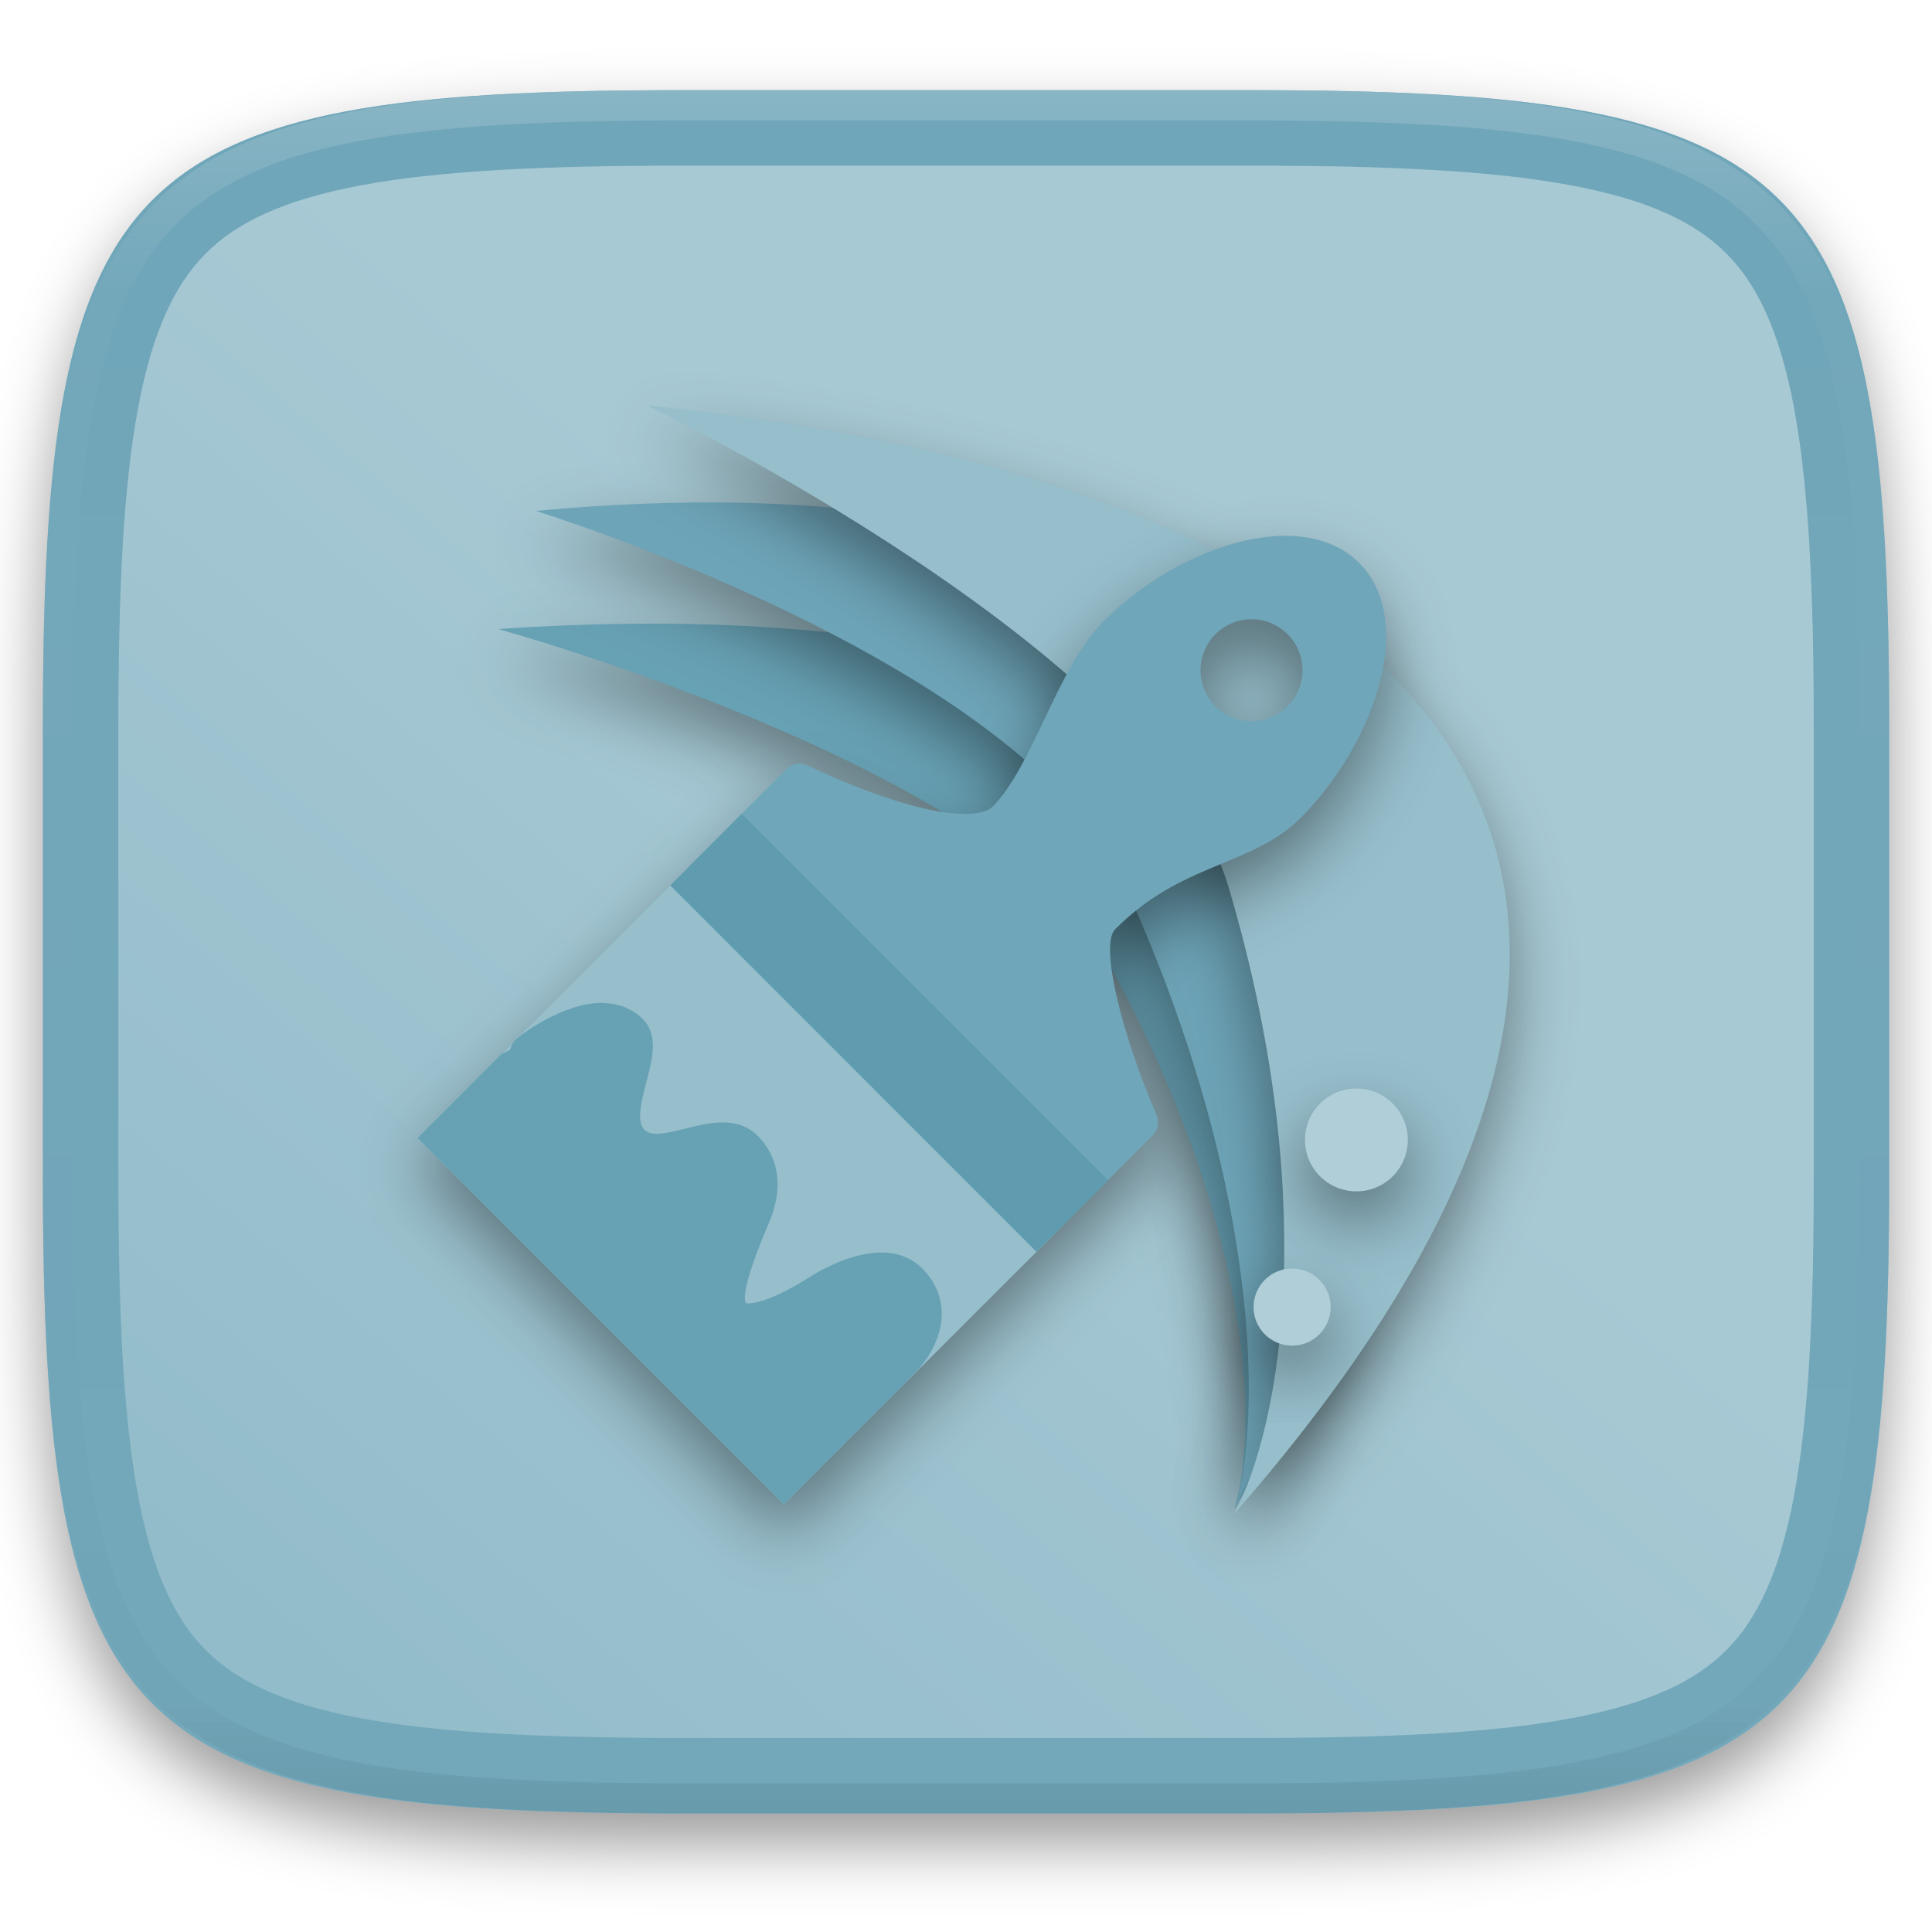
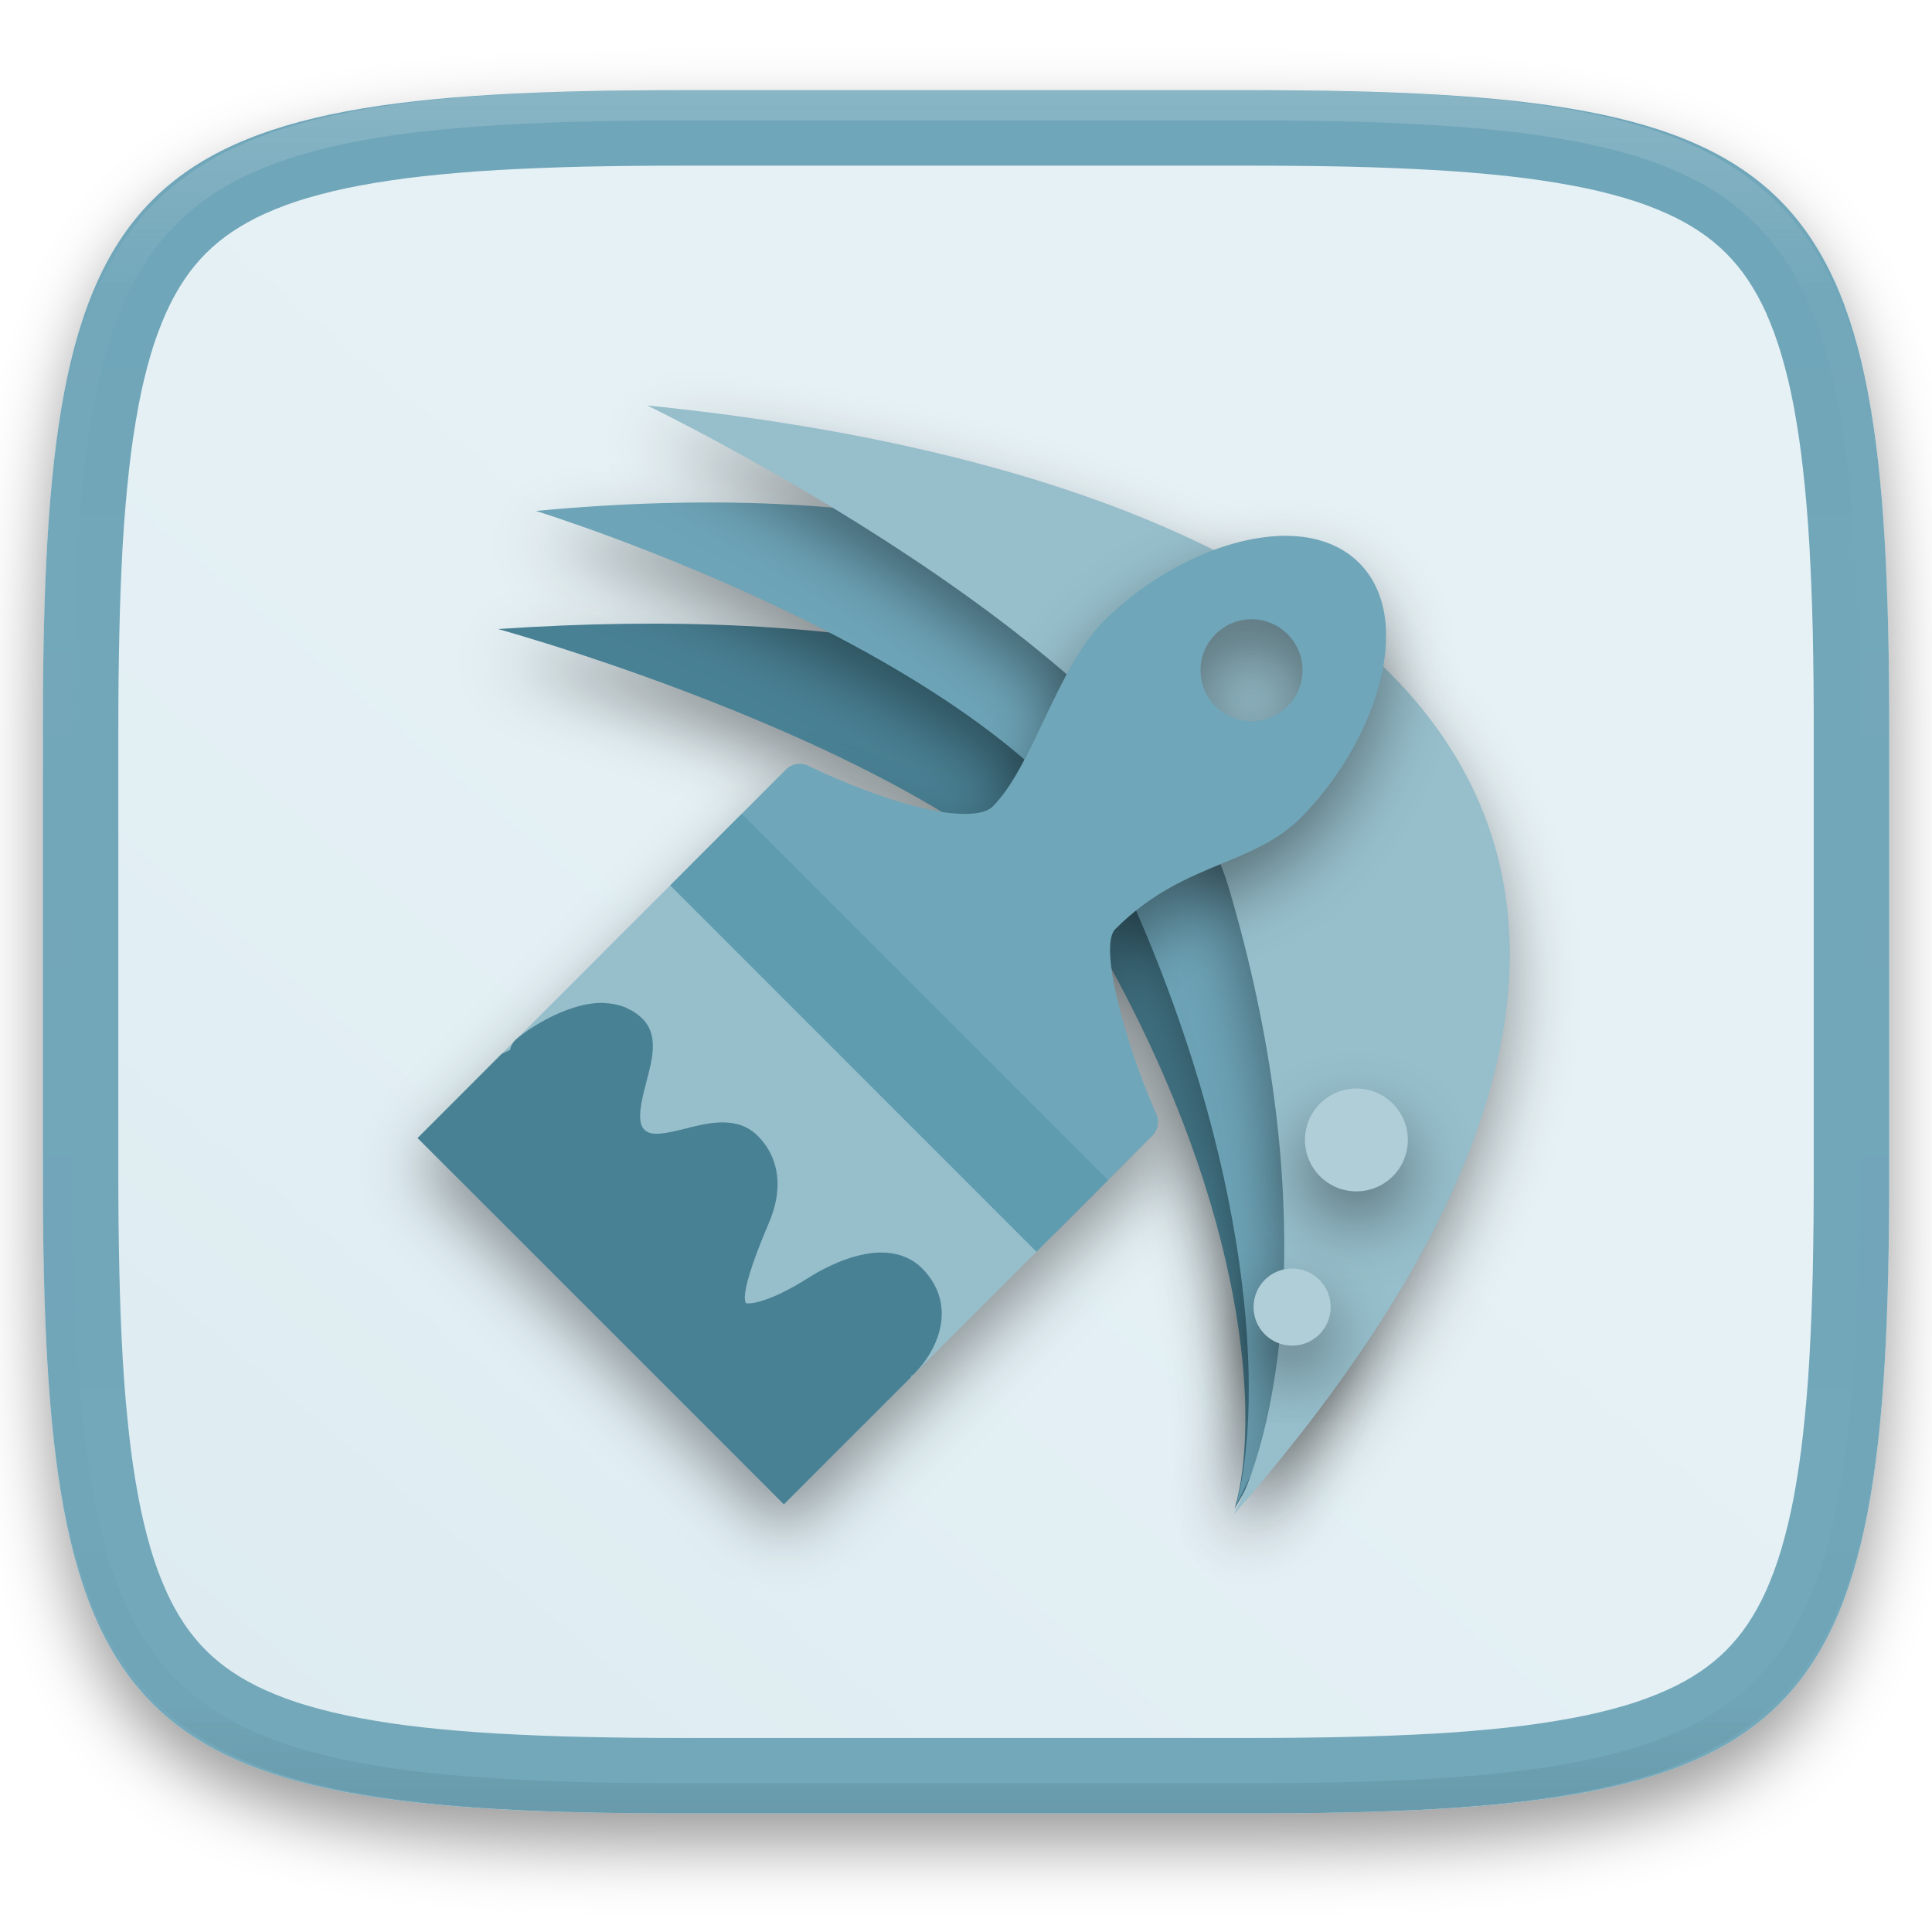
<svg xmlns="http://www.w3.org/2000/svg" style="isolation:isolate" width="256" height="256" viewBox="0 0 256 256">
  <defs>
    <filter id="FXKvDDM6vpuIisNJC4polPPeuahqL78a" width="400%" height="400%" x="-200%" y="-200%" color-interpolation-filters="sRGB" filterUnits="objectBoundingBox">
      <feGaussianBlur in="SourceGraphic" stdDeviation="4.294" />
      <feOffset dx="0" dy="4" result="pf_100_offsetBlur" />
      <feFlood flood-opacity=".4" />
      <feComposite in2="pf_100_offsetBlur" operator="in" result="pf_100_dropShadow" />
      <feBlend in="SourceGraphic" in2="pf_100_dropShadow" mode="normal" />
    </filter>
  </defs>
  <g filter="url(#FXKvDDM6vpuIisNJC4polPPeuahqL78a)">
    <linearGradient id="_lgradient_10" x1=".556" x2="-.218" y1=".396" y2="1.253" gradientTransform="matrix(244.648,0,0,228.338,5.682,11.95)" gradientUnits="userSpaceOnUse">
-       <stop offset="0%" stop-opacity=".996" style="stop-color:#a7c9d4" />
-       <stop offset="100%" stop-opacity=".996" style="stop-color:#83b2c2" />
+       <stop offset="0%" stop-opacity=".996" style="stop-color:#e6f1f5" />
+       <stop offset="100%" stop-opacity=".996" style="stop-color:#d8e9ef" />
    </linearGradient>
    <path fill="url(#_lgradient_10)" d="M 165.691 11.95 C 239.746 11.95 250.33 22.507 250.33 96.494 L 250.33 155.745 C 250.33 229.731 239.746 240.288 165.691 240.288 L 90.321 240.288 C 16.265 240.288 5.682 229.731 5.682 155.745 L 5.682 96.494 C 5.682 22.507 16.265 11.95 90.321 11.95 L 165.691 11.95 Z" />
  </g>
  <linearGradient id="_lgradient_11" x1=".5" x2=".5" y1="1" y2="0" gradientTransform="matrix(244.648,0,0,228.338,5.682,11.95)" gradientUnits="userSpaceOnUse">
    <stop offset="0%" style="stop-color:#73a8ba" />
    <stop offset="100%" style="stop-color:#70a6b9" />
  </linearGradient>
  <path fill="url(#_lgradient_11)" fill-rule="evenodd" d="M 165.691 11.95 C 239.746 11.95 250.33 22.507 250.33 96.494 L 250.33 155.745 C 250.33 229.731 239.746 240.288 165.691 240.288 L 90.321 240.288 C 16.265 240.288 5.682 229.731 5.682 155.745 L 5.682 96.494 C 5.682 22.507 16.265 11.95 90.321 11.95 L 165.691 11.95 Z M 165.7 21.95 C 170.01 21.95 174.32 21.99 178.63 22.08 C 182.43 22.17 186.23 22.32 190.02 22.53 C 193.33 22.72 196.63 22.99 199.92 23.35 C 202.74 23.66 205.55 24.07 208.34 24.59 C 210.7 25.02 213.03 25.58 215.32 26.25 C 217.23 26.81 219.11 27.5 220.92 28.32 C 222.44 29 223.91 29.81 225.29 30.74 C 226.52 31.57 227.67 32.51 228.71 33.55 C 229.76 34.6 230.7 35.74 231.53 36.97 C 232.46 38.35 233.27 39.81 233.96 41.33 C 234.77 43.15 235.46 45.01 236.02 46.92 C 236.7 49.21 237.25 51.54 237.69 53.89 C 238.2 56.68 238.62 59.49 238.92 62.31 C 239.29 65.59 239.56 68.89 239.75 72.19 C 239.96 75.98 240.11 79.77 240.2 83.57 C 240.29 87.87 240.33 92.18 240.33 96.48 C 240.33 96.49 240.33 96.49 240.33 96.49 L 240.33 155.74 C 240.33 155.75 240.33 155.75 240.33 155.76 C 240.33 160.06 240.29 164.37 240.2 168.67 C 240.11 172.47 239.96 176.26 239.75 180.05 C 239.56 183.35 239.29 186.65 238.92 189.93 C 238.62 192.75 238.2 195.56 237.69 198.35 C 237.25 200.7 236.7 203.02 236.02 205.32 C 235.46 207.23 234.77 209.09 233.96 210.91 C 233.27 212.43 232.46 213.88 231.53 215.27 C 230.7 216.49 229.76 217.64 228.71 218.69 C 227.67 219.73 226.52 220.67 225.29 221.5 C 223.91 222.43 222.44 223.24 220.92 223.92 C 219.11 224.74 217.23 225.43 215.32 225.99 C 213.03 226.66 210.7 227.22 208.34 227.65 C 205.55 228.17 202.74 228.58 199.92 228.89 C 196.63 229.25 193.33 229.52 190.02 229.71 C 186.23 229.92 182.43 230.07 178.63 230.15 C 174.32 230.25 170.01 230.29 165.7 230.29 C 165.7 230.29 165.69 230.29 165.69 230.29 L 90.32 230.29 C 90.32 230.29 90.31 230.29 90.31 230.29 C 86 230.29 81.69 230.25 77.38 230.15 C 73.58 230.07 69.78 229.92 65.99 229.71 C 62.69 229.52 59.39 229.25 56.1 228.89 C 53.27 228.58 50.46 228.17 47.67 227.65 C 45.32 227.22 42.99 226.66 40.69 225.99 C 38.78 225.43 36.91 224.74 35.09 223.92 C 33.57 223.24 32.11 222.43 30.72 221.5 C 29.49 220.67 28.35 219.73 27.3 218.69 C 26.25 217.64 25.31 216.49 24.48 215.27 C 23.55 213.88 22.74 212.43 22.06 210.91 C 21.24 209.09 20.55 207.23 19.99 205.32 C 19.32 203.02 18.76 200.7 18.33 198.35 C 17.81 195.56 17.39 192.75 17.09 189.93 C 16.73 186.65 16.45 183.35 16.26 180.05 C 16.05 176.26 15.9 172.47 15.82 168.67 C 15.72 164.37 15.68 160.06 15.68 155.76 C 15.68 155.75 15.68 155.75 15.68 155.74 L 15.68 96.49 C 15.68 96.49 15.68 96.49 15.68 96.48 C 15.68 92.18 15.72 87.87 15.82 83.57 C 15.9 79.77 16.05 75.98 16.26 72.19 C 16.45 68.89 16.73 65.59 17.09 62.31 C 17.39 59.49 17.81 56.68 18.33 53.89 C 18.76 51.54 19.32 49.21 19.99 46.92 C 20.55 45.01 21.24 43.15 22.06 41.33 C 22.74 39.81 23.55 38.35 24.48 36.97 C 25.31 35.74 26.25 34.6 27.3 33.55 C 28.35 32.51 29.49 31.57 30.72 30.74 C 32.11 29.81 33.57 29 35.09 28.32 C 36.91 27.5 38.78 26.81 40.69 26.25 C 42.99 25.58 45.32 25.02 47.67 24.59 C 50.46 24.07 53.27 23.66 56.1 23.35 C 59.39 22.99 62.69 22.72 65.99 22.53 C 69.78 22.32 73.58 22.17 77.38 22.08 C 81.69 21.99 86 21.95 90.31 21.95 C 90.31 21.95 90.32 21.95 90.32 21.95 L 165.69 21.95 C 165.69 21.95 165.7 21.95 165.7 21.95 Z" />
  <g opacity=".4">
    <linearGradient id="_lgradient_12" x1=".517" x2=".517" y1="0" y2="1" gradientTransform="matrix(244.65,0,0,228.34,5.68,11.95)" gradientUnits="userSpaceOnUse">
      <stop offset="0%" style="stop-color:#b0ced8" />
      <stop offset="12.5%" stop-opacity=".098" style="stop-color:#b0ced8" />
      <stop offset="92.5%" stop-opacity=".098" style="stop-color:#365f6d" />
      <stop offset="100%" stop-opacity=".498" style="stop-color:#365f6d" />
    </linearGradient>
    <path fill="url(#_lgradient_12)" fill-rule="evenodd" d="M 165.068 11.951 C 169.396 11.941 173.724 11.991 178.052 12.089 C 181.927 12.167 185.803 12.315 189.678 12.541 C 193.131 12.737 196.583 13.022 200.026 13.395 C 203.085 13.73 206.144 14.181 209.174 14.741 C 211.889 15.243 214.574 15.881 217.22 16.657 C 219.62 17.355 221.971 18.219 224.243 19.241 C 226.358 20.184 228.384 21.304 230.302 22.591 C 232.142 23.829 233.863 25.244 235.437 26.806 C 237.001 28.378 238.417 30.088 239.656 31.925 C 240.945 33.841 242.066 35.865 243.02 37.967 C 244.043 40.247 244.909 42.585 245.617 44.972 C 246.394 47.615 247.034 50.297 247.535 53.009 C 248.096 56.035 248.548 59.081 248.883 62.136 C 249.257 65.575 249.542 69.014 249.739 72.462 C 249.965 76.323 250.112 80.194 250.201 84.055 C 250.289 88.378 250.339 92.701 250.329 97.014 L 250.329 155.226 C 250.339 159.549 250.289 163.862 250.201 168.185 C 250.112 172.056 249.965 175.917 249.739 179.778 C 249.542 183.226 249.257 186.675 248.883 190.104 C 248.548 193.159 248.096 196.215 247.535 199.241 C 247.034 201.943 246.394 204.625 245.617 207.268 C 244.909 209.655 244.043 212.003 243.02 214.273 C 242.066 216.385 240.945 218.399 239.656 220.315 C 238.417 222.152 237.001 223.872 235.437 225.434 C 233.863 226.996 232.142 228.411 230.302 229.649 C 228.384 230.936 226.358 232.056 224.243 232.999 C 221.971 234.021 219.62 234.885 217.22 235.593 C 214.574 236.369 211.889 237.007 209.174 237.499 C 206.144 238.068 203.085 238.51 200.026 238.845 C 196.583 239.218 193.131 239.503 189.678 239.699 C 185.803 239.925 181.927 240.073 178.052 240.161 C 173.724 240.249 169.396 240.299 165.068 240.289 L 90.942 240.289 C 86.614 240.299 82.286 240.249 77.958 240.161 C 74.083 240.073 70.207 239.925 66.332 239.699 C 62.879 239.503 59.427 239.218 55.984 238.845 C 52.925 238.51 49.866 238.068 46.836 237.499 C 44.121 237.007 41.436 236.369 38.79 235.593 C 36.39 234.885 34.039 234.021 31.767 232.999 C 29.652 232.056 27.626 230.936 25.708 229.649 C 23.868 228.411 22.147 226.996 20.573 225.434 C 19.009 223.872 17.593 222.152 16.354 220.315 C 15.065 218.399 13.944 216.385 12.99 214.273 C 11.967 212.003 11.101 209.655 10.393 207.268 C 9.616 204.625 8.976 201.943 8.475 199.241 C 7.914 196.215 7.462 193.159 7.127 190.104 C 6.753 186.675 6.468 183.226 6.271 179.778 C 6.045 175.917 5.898 172.056 5.809 168.185 C 5.721 163.862 5.671 159.549 5.681 155.226 L 5.681 97.014 C 5.671 92.701 5.721 88.378 5.809 84.055 C 5.898 80.194 6.045 76.323 6.271 72.462 C 6.468 69.014 6.753 65.575 7.127 62.136 C 7.462 59.081 7.914 56.035 8.475 53.009 C 8.976 50.297 9.616 47.615 10.393 44.972 C 11.101 42.585 11.967 40.247 12.99 37.967 C 13.944 35.865 15.065 33.841 16.354 31.925 C 17.593 30.088 19.009 28.378 20.573 26.806 C 22.147 25.244 23.868 23.829 25.708 22.591 C 27.626 21.304 29.652 20.184 31.767 19.241 C 34.039 18.219 36.39 17.355 38.79 16.657 C 41.436 15.881 44.121 15.243 46.836 14.741 C 49.866 14.181 52.925 13.73 55.984 13.395 C 59.427 13.022 62.879 12.737 66.332 12.541 C 70.207 12.315 74.083 12.167 77.958 12.089 C 82.286 11.991 86.614 11.941 90.942 11.951 L 165.068 11.951 Z M 165.078 15.96 C 169.376 15.95 173.675 15.999 177.973 16.087 C 181.8 16.176 185.626 16.323 189.452 16.539 C 192.836 16.736 196.219 17.011 199.583 17.384 C 202.554 17.699 205.515 18.131 208.446 18.681 C 211.023 19.153 213.58 19.762 216.099 20.499 C 218.322 21.147 220.495 21.953 222.6 22.896 C 224.509 23.751 226.338 24.763 228.069 25.922 C 229.692 27.013 231.207 28.26 232.594 29.646 C 233.981 31.031 235.23 32.544 236.332 34.165 C 237.492 35.894 238.506 37.712 239.361 39.608 C 240.306 41.72 241.112 43.892 241.761 46.102 C 242.509 48.617 243.109 51.162 243.591 53.736 C 244.132 56.664 244.565 59.611 244.889 62.578 C 245.263 65.938 245.539 69.308 245.735 72.688 C 245.952 76.51 246.109 80.322 246.188 84.144 C 246.276 88.437 246.325 92.721 246.325 97.014 C 246.325 97.014 246.325 97.014 246.325 97.014 L 246.325 155.226 C 246.325 155.226 246.325 155.226 246.325 155.226 C 246.325 159.519 246.276 163.803 246.188 168.096 C 246.109 171.918 245.952 175.74 245.735 179.552 C 245.539 182.932 245.263 186.302 244.889 189.672 C 244.565 192.629 244.132 195.576 243.591 198.504 C 243.109 201.078 242.509 203.623 241.761 206.138 C 241.112 208.358 240.306 210.52 239.361 212.632 C 238.506 214.528 237.492 216.356 236.332 218.075 C 235.23 219.706 233.981 221.219 232.594 222.604 C 231.207 223.98 229.692 225.227 228.069 226.318 C 226.338 227.477 224.509 228.489 222.6 229.344 C 220.495 230.297 218.322 231.093 216.099 231.741 C 213.58 232.478 211.023 233.087 208.446 233.559 C 205.515 234.109 202.554 234.541 199.583 234.865 C 196.219 235.229 192.836 235.514 189.452 235.701 C 185.626 235.917 181.8 236.074 177.973 236.153 C 173.675 236.251 169.376 236.29 165.078 236.29 C 165.078 236.29 165.078 236.29 165.068 236.29 L 90.942 236.29 C 90.932 236.29 90.932 236.29 90.932 236.29 C 86.634 236.29 82.335 236.251 78.037 236.153 C 74.21 236.074 70.384 235.917 66.558 235.701 C 63.174 235.514 59.791 235.229 56.427 234.865 C 53.456 234.541 50.495 234.109 47.564 233.559 C 44.987 233.087 42.43 232.478 39.911 231.741 C 37.688 231.093 35.515 230.297 33.41 229.344 C 31.501 228.489 29.672 227.477 27.941 226.318 C 26.318 225.227 24.803 223.98 23.416 222.604 C 22.029 221.219 20.78 219.706 19.678 218.075 C 18.518 216.356 17.504 214.528 16.649 212.632 C 15.704 210.52 14.898 208.358 14.249 206.138 C 13.501 203.623 12.901 201.078 12.419 198.504 C 11.878 195.576 11.445 192.629 11.121 189.672 C 10.747 186.302 10.472 182.932 10.275 179.552 C 10.058 175.74 9.901 171.918 9.822 168.096 C 9.734 163.803 9.685 159.519 9.685 155.226 C 9.685 155.226 9.685 155.226 9.685 155.226 L 9.685 97.014 C 9.685 97.014 9.685 97.014 9.685 97.014 C 9.685 92.721 9.734 88.437 9.822 84.144 C 9.901 80.322 10.058 76.51 10.275 72.688 C 10.472 69.308 10.747 65.938 11.121 62.578 C 11.445 59.611 11.878 56.664 12.419 53.736 C 12.901 51.162 13.501 48.617 14.249 46.102 C 14.898 43.892 15.704 41.72 16.649 39.608 C 17.504 37.712 18.518 35.894 19.678 34.165 C 20.78 32.544 22.029 31.031 23.416 29.646 C 24.803 28.26 26.318 27.013 27.941 25.922 C 29.672 24.763 31.501 23.751 33.41 22.896 C 35.515 21.953 37.688 21.147 39.911 20.499 C 42.43 19.762 44.987 19.153 47.564 18.681 C 50.495 18.131 53.456 17.699 56.427 17.384 C 59.791 17.011 63.174 16.736 66.558 16.539 C 70.384 16.323 74.21 16.176 78.037 16.087 C 82.335 15.999 86.634 15.95 90.932 15.96 C 90.932 15.96 90.932 15.96 90.942 15.96 L 165.068 15.96 C 165.078 15.96 165.078 15.96 165.078 15.96 Z" />
  </g>
  <g>
    <defs>
      <filter id="VxYAG3Nl3gOOClCFilglmxJt8l8i209H" width="400%" height="400%" x="-200%" y="-200%" color-interpolation-filters="sRGB" filterUnits="objectBoundingBox">
        <feGaussianBlur in="SourceGraphic" stdDeviation="4.294" />
        <feOffset dx="0" dy="4" result="pf_100_offsetBlur" />
        <feFlood flood-opacity=".4" />
        <feComposite in2="pf_100_offsetBlur" operator="in" result="pf_100_dropShadow" />
        <feBlend in="SourceGraphic" in2="pf_100_dropShadow" mode="normal" />
      </filter>
    </defs>
    <g filter="url(#VxYAG3Nl3gOOClCFilglmxJt8l8i209H)">
-       <path fill="#67a1b4" fill-rule="evenodd" d="M 66 83.352 C 158.212 77.079 214.615 111.757 163.596 199.916 C 167.042 188.135 165.246 160.839 146.76 127.434 C 132.466 101.603 66 83.352 66 83.352 Z" />
+       <path fill="#498194" fill-rule="evenodd" d="M 66 83.352 C 158.212 77.079 214.615 111.757 163.596 199.916 C 167.042 188.135 165.246 160.839 146.76 127.434 C 132.466 101.603 66 83.352 66 83.352 Z" />
    </g>
    <defs>
      <filter id="1UDh4Cudn7GbsskTYdRGFaPKqiGmwahz" width="400%" height="400%" x="-200%" y="-200%" color-interpolation-filters="sRGB" filterUnits="objectBoundingBox">
        <feGaussianBlur in="SourceGraphic" stdDeviation="4.294" />
        <feOffset dx="0" dy="4" result="pf_100_offsetBlur" />
        <feFlood flood-opacity=".4" />
        <feComposite in2="pf_100_offsetBlur" operator="in" result="pf_100_dropShadow" />
        <feBlend in="SourceGraphic" in2="pf_100_dropShadow" mode="normal" />
      </filter>
    </defs>
    <g filter="url(#1UDh4Cudn7GbsskTYdRGFaPKqiGmwahz)">
      <path fill="#6da4b7" fill-rule="evenodd" d="M 71.018 67.703 C 160.956 59.259 215.228 98.024 163.839 199.289 C 167.422 185.803 166.197 154.694 148.833 116.852 C 135.407 87.591 71.018 67.703 71.018 67.703 Z" />
    </g>
    <defs>
      <filter id="p4bKoza4mo8tdtfCYhDjEEkB5mr3HpDW" width="400%" height="400%" x="-200%" y="-200%" color-interpolation-filters="sRGB" filterUnits="objectBoundingBox">
        <feGaussianBlur in="SourceGraphic" stdDeviation="4.294" />
        <feOffset dx="0" dy="4" result="pf_100_offsetBlur" />
        <feFlood flood-opacity=".4" />
        <feComposite in2="pf_100_offsetBlur" operator="in" result="pf_100_dropShadow" />
        <feBlend in="SourceGraphic" in2="pf_100_dropShadow" mode="normal" />
      </filter>
    </defs>
    <g filter="url(#p4bKoza4mo8tdtfCYhDjEEkB5mr3HpDW)">
      <path fill="#96becb" fill-rule="evenodd" d="M 85.752 53.726 C 187.421 64.035 240.27 112.866 163.483 200.667 C 170.083 188.302 174.751 157.829 162.774 117.491 C 153.512 86.3 85.752 53.726 85.752 53.726 Z" />
    </g>
    <defs>
      <filter id="ZzPzPSD91bg3Qwl2h5LJYQCIw34FYngc" width="400%" height="400%" x="-200%" y="-200%" color-interpolation-filters="sRGB" filterUnits="objectBoundingBox">
        <feGaussianBlur in="SourceGraphic" stdDeviation="4.294" />
        <feOffset dx="0" dy="4" result="pf_100_offsetBlur" />
        <feFlood flood-opacity=".4" />
        <feComposite in2="pf_100_offsetBlur" operator="in" result="pf_100_dropShadow" />
        <feBlend in="SourceGraphic" in2="pf_100_dropShadow" mode="normal" />
      </filter>
    </defs>
    <g filter="url(#ZzPzPSD91bg3Qwl2h5LJYQCIw34FYngc)">
      <circle fill="#b0ced8" cx="179.73" cy="151.048" r="6.815" vector-effect="non-scaling-stroke" />
    </g>
    <defs>
      <filter id="MzbmZkFA5sFhfFSY4BpRpES3aglDaNkp" width="400%" height="400%" x="-200%" y="-200%" color-interpolation-filters="sRGB" filterUnits="objectBoundingBox">
        <feGaussianBlur in="SourceGraphic" stdDeviation="4.294" />
        <feOffset dx="0" dy="4" result="pf_100_offsetBlur" />
        <feFlood flood-opacity=".4" />
        <feComposite in2="pf_100_offsetBlur" operator="in" result="pf_100_dropShadow" />
        <feBlend in="SourceGraphic" in2="pf_100_dropShadow" mode="normal" />
      </filter>
    </defs>
    <g filter="url(#MzbmZkFA5sFhfFSY4BpRpES3aglDaNkp)">
      <circle fill="#b0ced8" cx="171.211" cy="173.195" r="5.111" vector-effect="non-scaling-stroke" />
    </g>
  </g>
  <g filter="url(#EmoKP152xYZJF7wRWALE3IbnN4knbpvQ)">
    <path fill="#96becb" d="M 91.216 114.904 L 139.763 163.451 L 103.867 199.333 L 55.334 150.8 L 91.216 114.904 Z" />
    <path fill="#70a6b9" d="M 139.763 163.451 L 152.691 150.496 C 153.441 149.753 153.656 148.625 153.232 147.659 C 148.905 137.791 145.606 125.285 147.771 123.124 C 152.6 118.281 157.389 116.302 162.006 114.39 C 165.805 112.82 169.391 111.327 172.306 108.413 C 182.151 98.571 187.757 82.253 180.08 74.573 C 177.743 72.243 174.38 71 170.354 71 C 162.586 71 153.127 75.444 146.227 82.33 C 143.036 85.539 140.662 90.51 138.379 95.312 C 136.281 99.733 134.117 104.296 131.533 106.869 C 130.912 107.504 129.632 107.849 127.866 107.849 C 120.054 107.849 107.244 101.54 107.113 101.472 C 106.127 100.981 104.939 101.173 104.158 101.949 L 91.23 114.904 L 139.763 163.451 Z M 165.832 82.054 C 169.562 82.054 172.586 85.078 172.586 88.808 C 172.586 92.538 169.562 95.562 165.832 95.562 C 162.102 95.562 159.078 92.538 159.078 88.808 C 159.078 85.078 162.102 82.054 165.832 82.054 Z" />
-     <path fill="#67a1b4" d="M 55.334 150.8 L 103.867 199.333 L 120.78 182.42 L 120.713 182.343 C 120.821 182.262 120.949 182.224 121.044 182.13 C 124.829 178.331 126.623 172.502 122.138 168.013 C 122.123 167.998 122.106 167.985 122.087 167.976 C 121.665 167.537 121.189 167.209 120.702 166.933 L 120.544 166.855 C 117.589 165.244 113.891 166.102 111.121 167.236 C 110.501 167.498 109.89 167.78 109.288 168.081 L 108.973 168.24 C 108.412 168.535 107.863 168.852 107.325 169.189 C 101.547 172.883 99.051 172.792 98.815 172.66 C 98.737 172.475 98.68 172.184 98.697 171.762 C 98.764 170.455 99.45 167.804 101.692 162.488 L 101.888 162.025 C 102.194 161.316 102.445 160.584 102.641 159.837 C 103.891 154.994 101.875 151.985 100.436 150.536 C 97.721 147.804 93.918 148.767 90.872 149.533 C 88.143 150.219 86.296 150.6 85.384 149.702 C 85.101 149.392 84.921 149.001 84.87 148.584 C 84.648 147.223 85.174 145.207 85.647 143.36 C 86.454 140.31 87.299 137.159 85.134 134.994 C 84.779 134.64 84.394 134.336 83.999 134.083 C 83.79 133.941 83.577 133.846 83.368 133.745 C 83.182 133.65 83.01 133.542 82.827 133.465 C 82.432 133.313 82.026 133.195 81.611 133.11 C 81.27 133.015 80.902 132.975 80.531 132.938 L 80.44 132.938 C 80.227 132.924 80.017 132.884 79.805 132.884 C 74.685 132.884 69.133 136.96 68.234 137.858 C 67.901 138.203 67.677 138.639 67.589 139.111 L 66.482 139.638 L 55.334 150.8 Z" />
+     <path fill="#498194" d="M 55.334 150.8 L 103.867 199.333 L 120.78 182.42 L 120.713 182.343 C 120.821 182.262 120.949 182.224 121.044 182.13 C 124.829 178.331 126.623 172.502 122.138 168.013 C 122.123 167.998 122.106 167.985 122.087 167.976 C 121.665 167.537 121.189 167.209 120.702 166.933 L 120.544 166.855 C 117.589 165.244 113.891 166.102 111.121 167.236 C 110.501 167.498 109.89 167.78 109.288 168.081 L 108.973 168.24 C 108.412 168.535 107.863 168.852 107.325 169.189 C 101.547 172.883 99.051 172.792 98.815 172.66 C 98.737 172.475 98.68 172.184 98.697 171.762 C 98.764 170.455 99.45 167.804 101.692 162.488 L 101.888 162.025 C 102.194 161.316 102.445 160.584 102.641 159.837 C 103.891 154.994 101.875 151.985 100.436 150.536 C 97.721 147.804 93.918 148.767 90.872 149.533 C 88.143 150.219 86.296 150.6 85.384 149.702 C 85.101 149.392 84.921 149.001 84.87 148.584 C 84.648 147.223 85.174 145.207 85.647 143.36 C 86.454 140.31 87.299 137.159 85.134 134.994 C 84.779 134.64 84.394 134.336 83.999 134.083 C 83.79 133.941 83.577 133.846 83.368 133.745 C 83.182 133.65 83.01 133.542 82.827 133.465 C 82.432 133.313 82.026 133.195 81.611 133.11 C 81.27 133.015 80.902 132.975 80.531 132.938 L 80.44 132.938 C 80.227 132.924 80.017 132.884 79.805 132.884 C 74.685 132.884 69.133 136.96 68.234 137.858 C 67.901 138.203 67.677 138.639 67.589 139.111 L 66.482 139.638 L 55.334 150.8 Z" />
    <path fill="#5f9cb0" d="M 98.288 107.832 L 146.818 156.379 L 137.335 165.865 L 88.805 117.318 L 98.288 107.832 Z" />
  </g>
  <defs>
    <filter id="EmoKP152xYZJF7wRWALE3IbnN4knbpvQ" width="400%" height="400%" x="-200%" y="-200%" color-interpolation-filters="sRGB" filterUnits="objectBoundingBox">
      <feGaussianBlur in="SourceGraphic" stdDeviation="4.294" />
      <feOffset dx="0" dy="4" result="pf_100_offsetBlur" />
      <feFlood flood-opacity=".4" />
      <feComposite in2="pf_100_offsetBlur" operator="in" result="pf_100_dropShadow" />
      <feBlend in="SourceGraphic" in2="pf_100_dropShadow" mode="normal" />
    </filter>
  </defs>
</svg>
